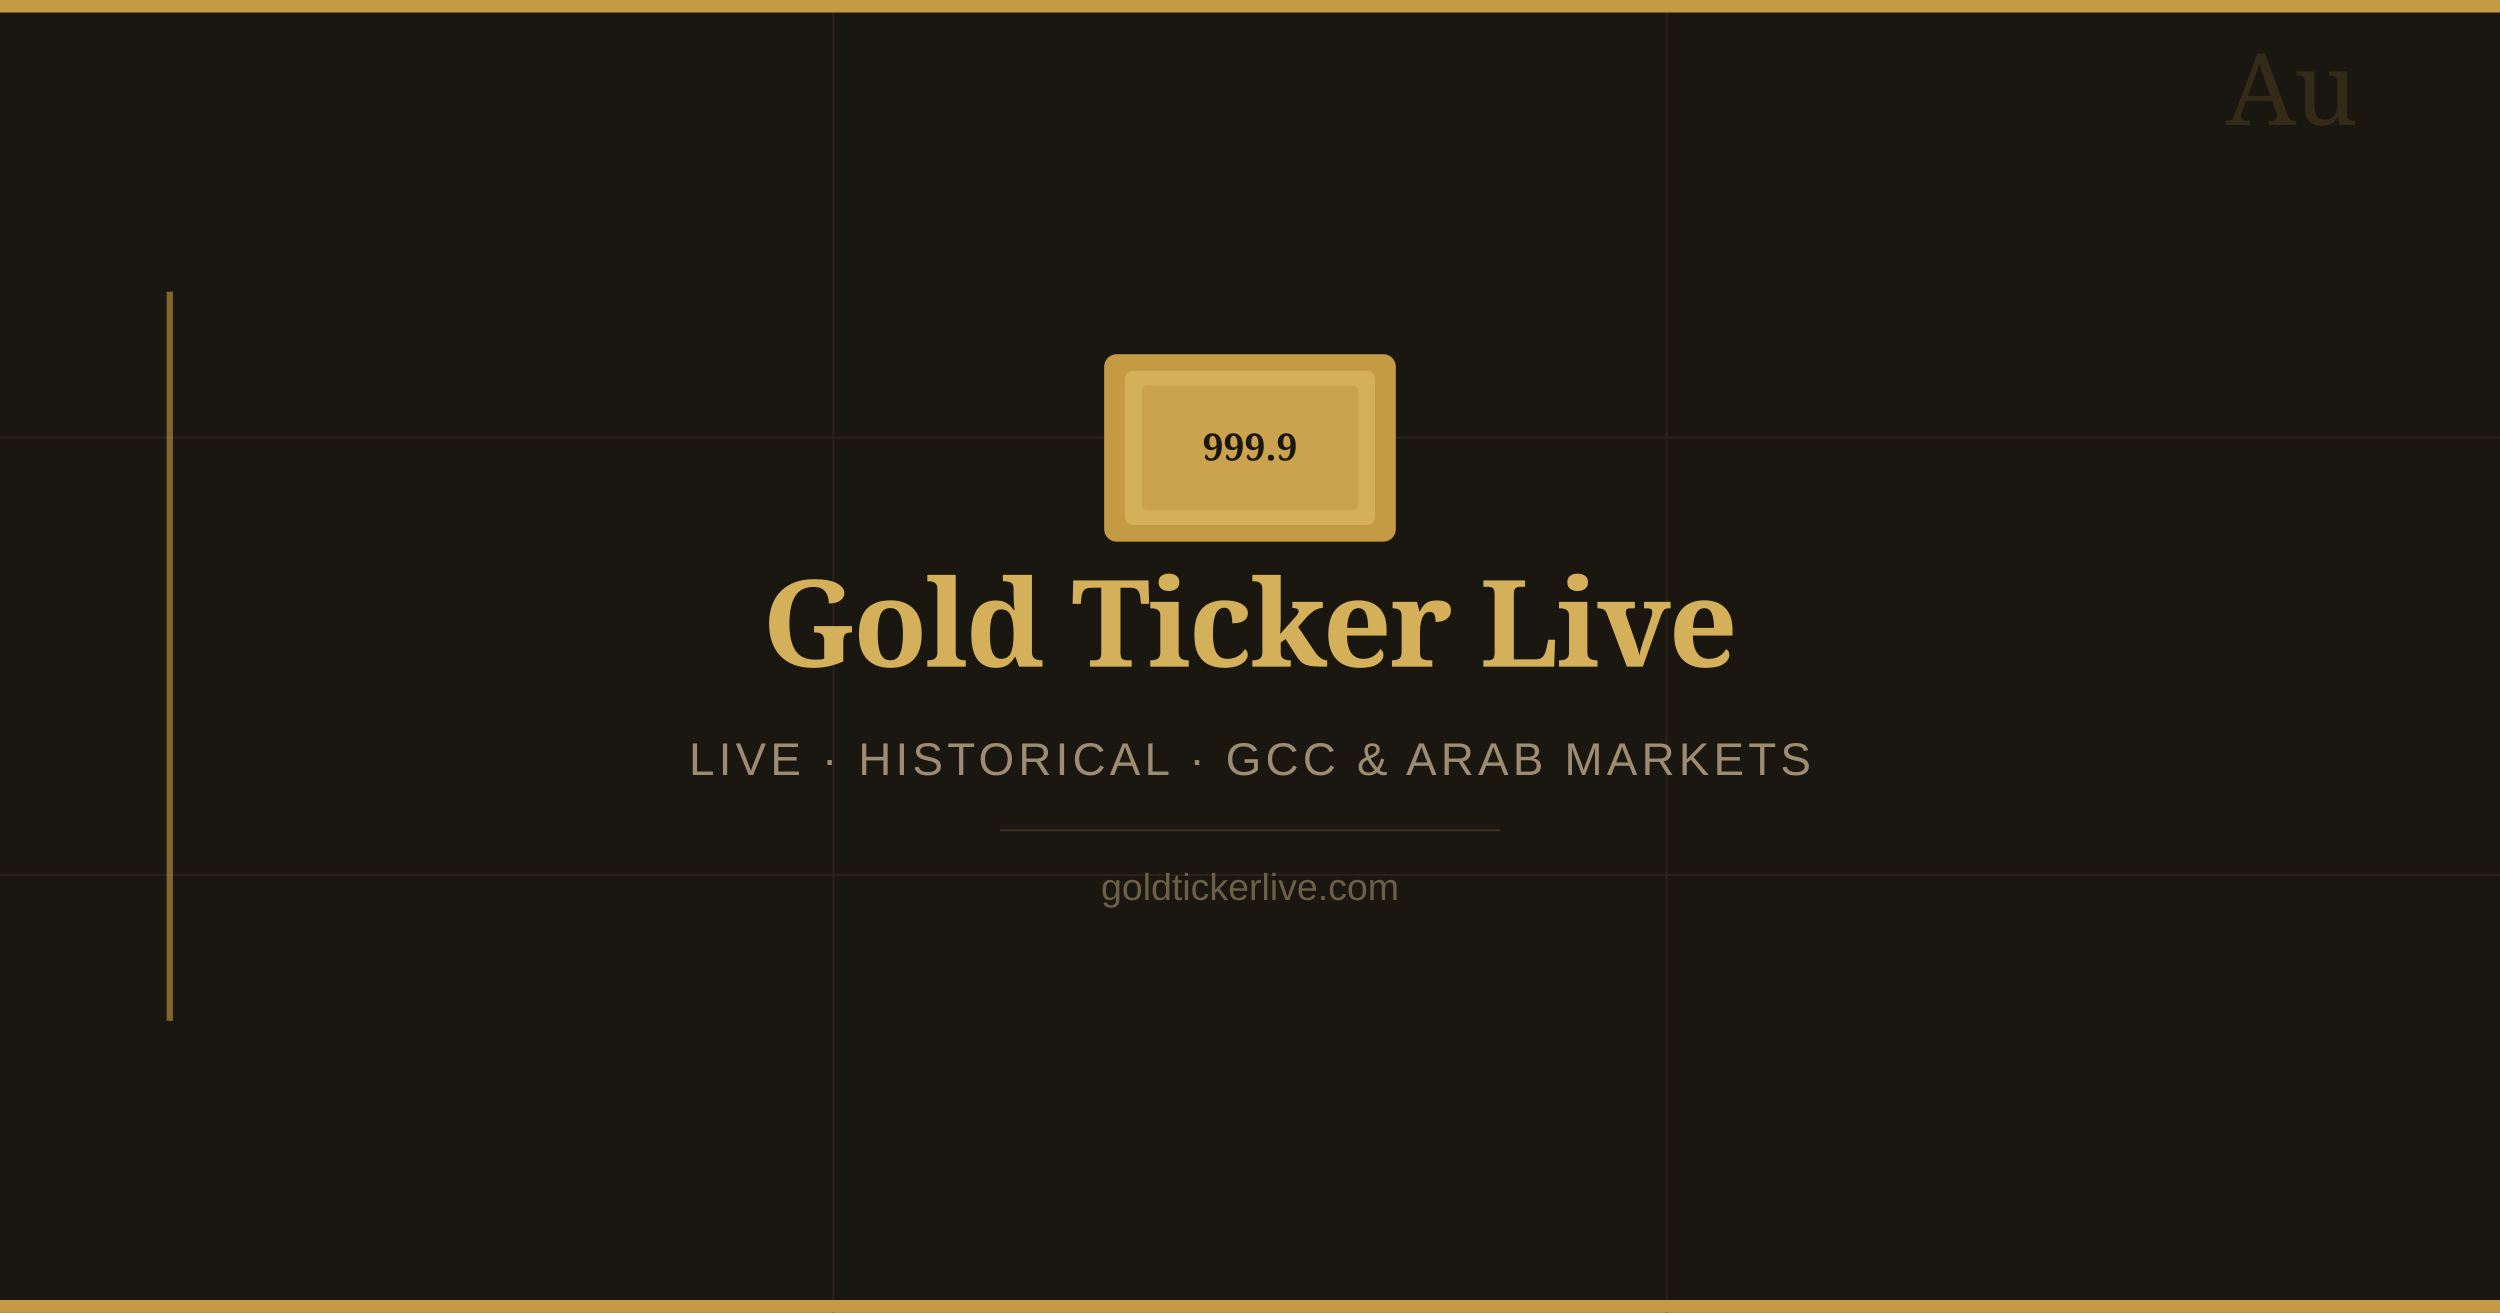
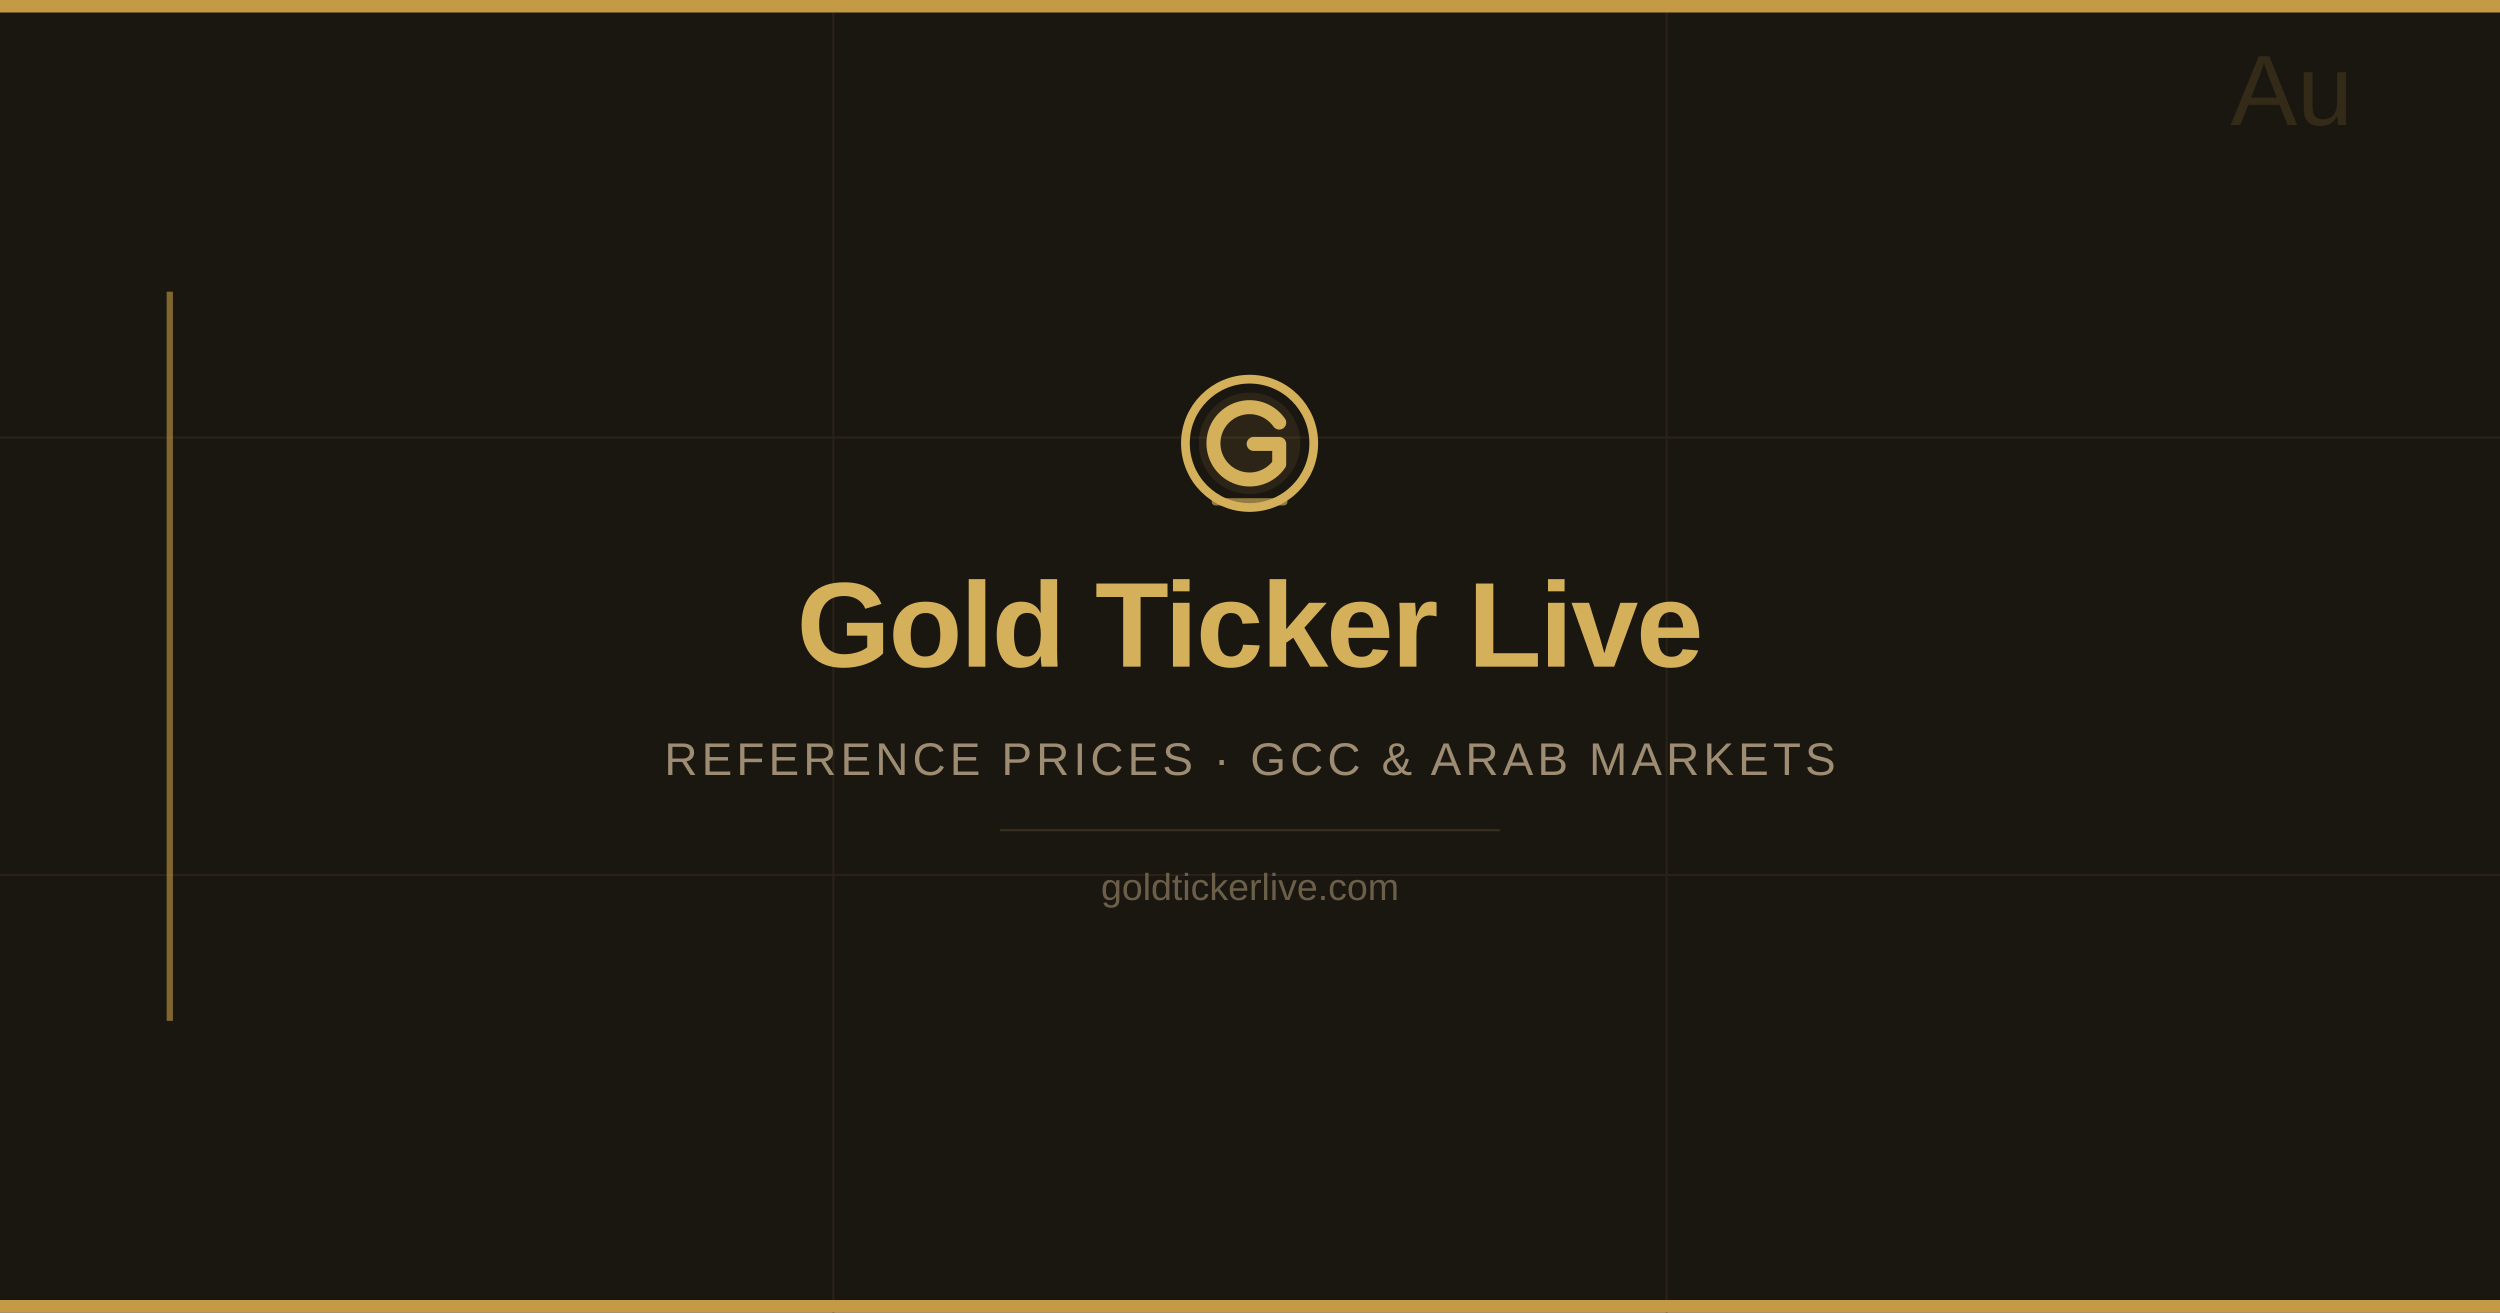
<svg xmlns="http://www.w3.org/2000/svg" width="1200" height="630" viewBox="0 0 1200 630">
  <rect width="1200" height="630" fill="#1a1610" />
  <line x1="0" y1="210" x2="1200" y2="210" stroke="#2a2218" stroke-width="1" />
  <line x1="0" y1="420" x2="1200" y2="420" stroke="#2a2218" stroke-width="1" />
  <line x1="400" y1="0" x2="400" y2="630" stroke="#2a2218" stroke-width="1" />
  <line x1="800" y1="0" x2="800" y2="630" stroke="#2a2218" stroke-width="1" />
  <rect x="0" y="0" width="1200" height="6" fill="#c49a44" />
  <rect x="0" y="624" width="1200" height="6" fill="#c49a44" />
  <rect x="80" y="140" width="3" height="350" fill="#c49a44" opacity="0.6" />
-   <rect x="530" y="170" width="140" height="90" rx="6" fill="#c49a44" />
-   <rect x="540" y="178" width="120" height="74" rx="4" fill="#d4b05a" />
-   <rect x="548" y="185" width="104" height="60" rx="3" fill="#c49a44" opacity="0.6" />
-   <text x="600" y="221" font-family="Georgia, serif" font-size="18" font-weight="700" fill="#1a1610" text-anchor="middle">999.9</text>
-   <text x="600" y="320" font-family="Georgia, serif" font-size="58" font-weight="700" fill="#d4b05a" text-anchor="middle" letter-spacing="-1">Gold Ticker Live</text>
-   <text x="600" y="372" font-family="-apple-system, Arial, sans-serif" font-size="22" fill="#9d8c72" text-anchor="middle" letter-spacing="2">LIVE · HISTORICAL · GCC &amp; ARAB MARKETS</text>
+   <g transform="translate(555,168) scale(2.8)" fill="none" stroke="#d4b05a">
+     <circle cx="16" cy="16" r="11" stroke-width="1.5" />
+     <circle cx="16" cy="16" r="8.7" fill="#d4b05a" opacity="0.10" stroke="none" />
+     <path d="M21.08 12.44 A6.2 6.2 0 1 0 21.08 19.56 L21.08 16.1 L16.7 16.1" stroke-width="2.4" stroke-linecap="round" stroke-linejoin="round" />
+     <rect x="9.5" y="25.4" width="13" height="1.25" rx="0.62" fill="#d4b05a" opacity="0.65" stroke="none" />
+   </g>
+   <text x="600" y="320" font-family="-apple-system, 'Source Sans 3', Arial, sans-serif" font-size="58" font-weight="700" fill="#d4b05a" text-anchor="middle" letter-spacing="-1">Gold Ticker Live</text>
+   <text x="600" y="372" font-family="-apple-system, Arial, sans-serif" font-size="22" fill="#9d8c72" text-anchor="middle" letter-spacing="2">REFERENCE PRICES · GCC &amp; ARAB MARKETS</text>
  <rect x="480" y="398" width="240" height="1" fill="#3a3020" />
  <text x="600" y="432" font-family="-apple-system, Arial, sans-serif" font-size="18" fill="#6b5f4a" text-anchor="middle">goldtickerlive.com</text>
-   <text x="1100" y="60" font-family="Georgia, serif" font-size="48" fill="#c49a44" opacity="0.15" text-anchor="middle">Au</text>
+   <text x="1100" y="60" font-family="-apple-system, 'Source Sans 3', Arial, sans-serif" font-size="48" fill="#c49a44" opacity="0.15" text-anchor="middle">Au</text>
</svg>
